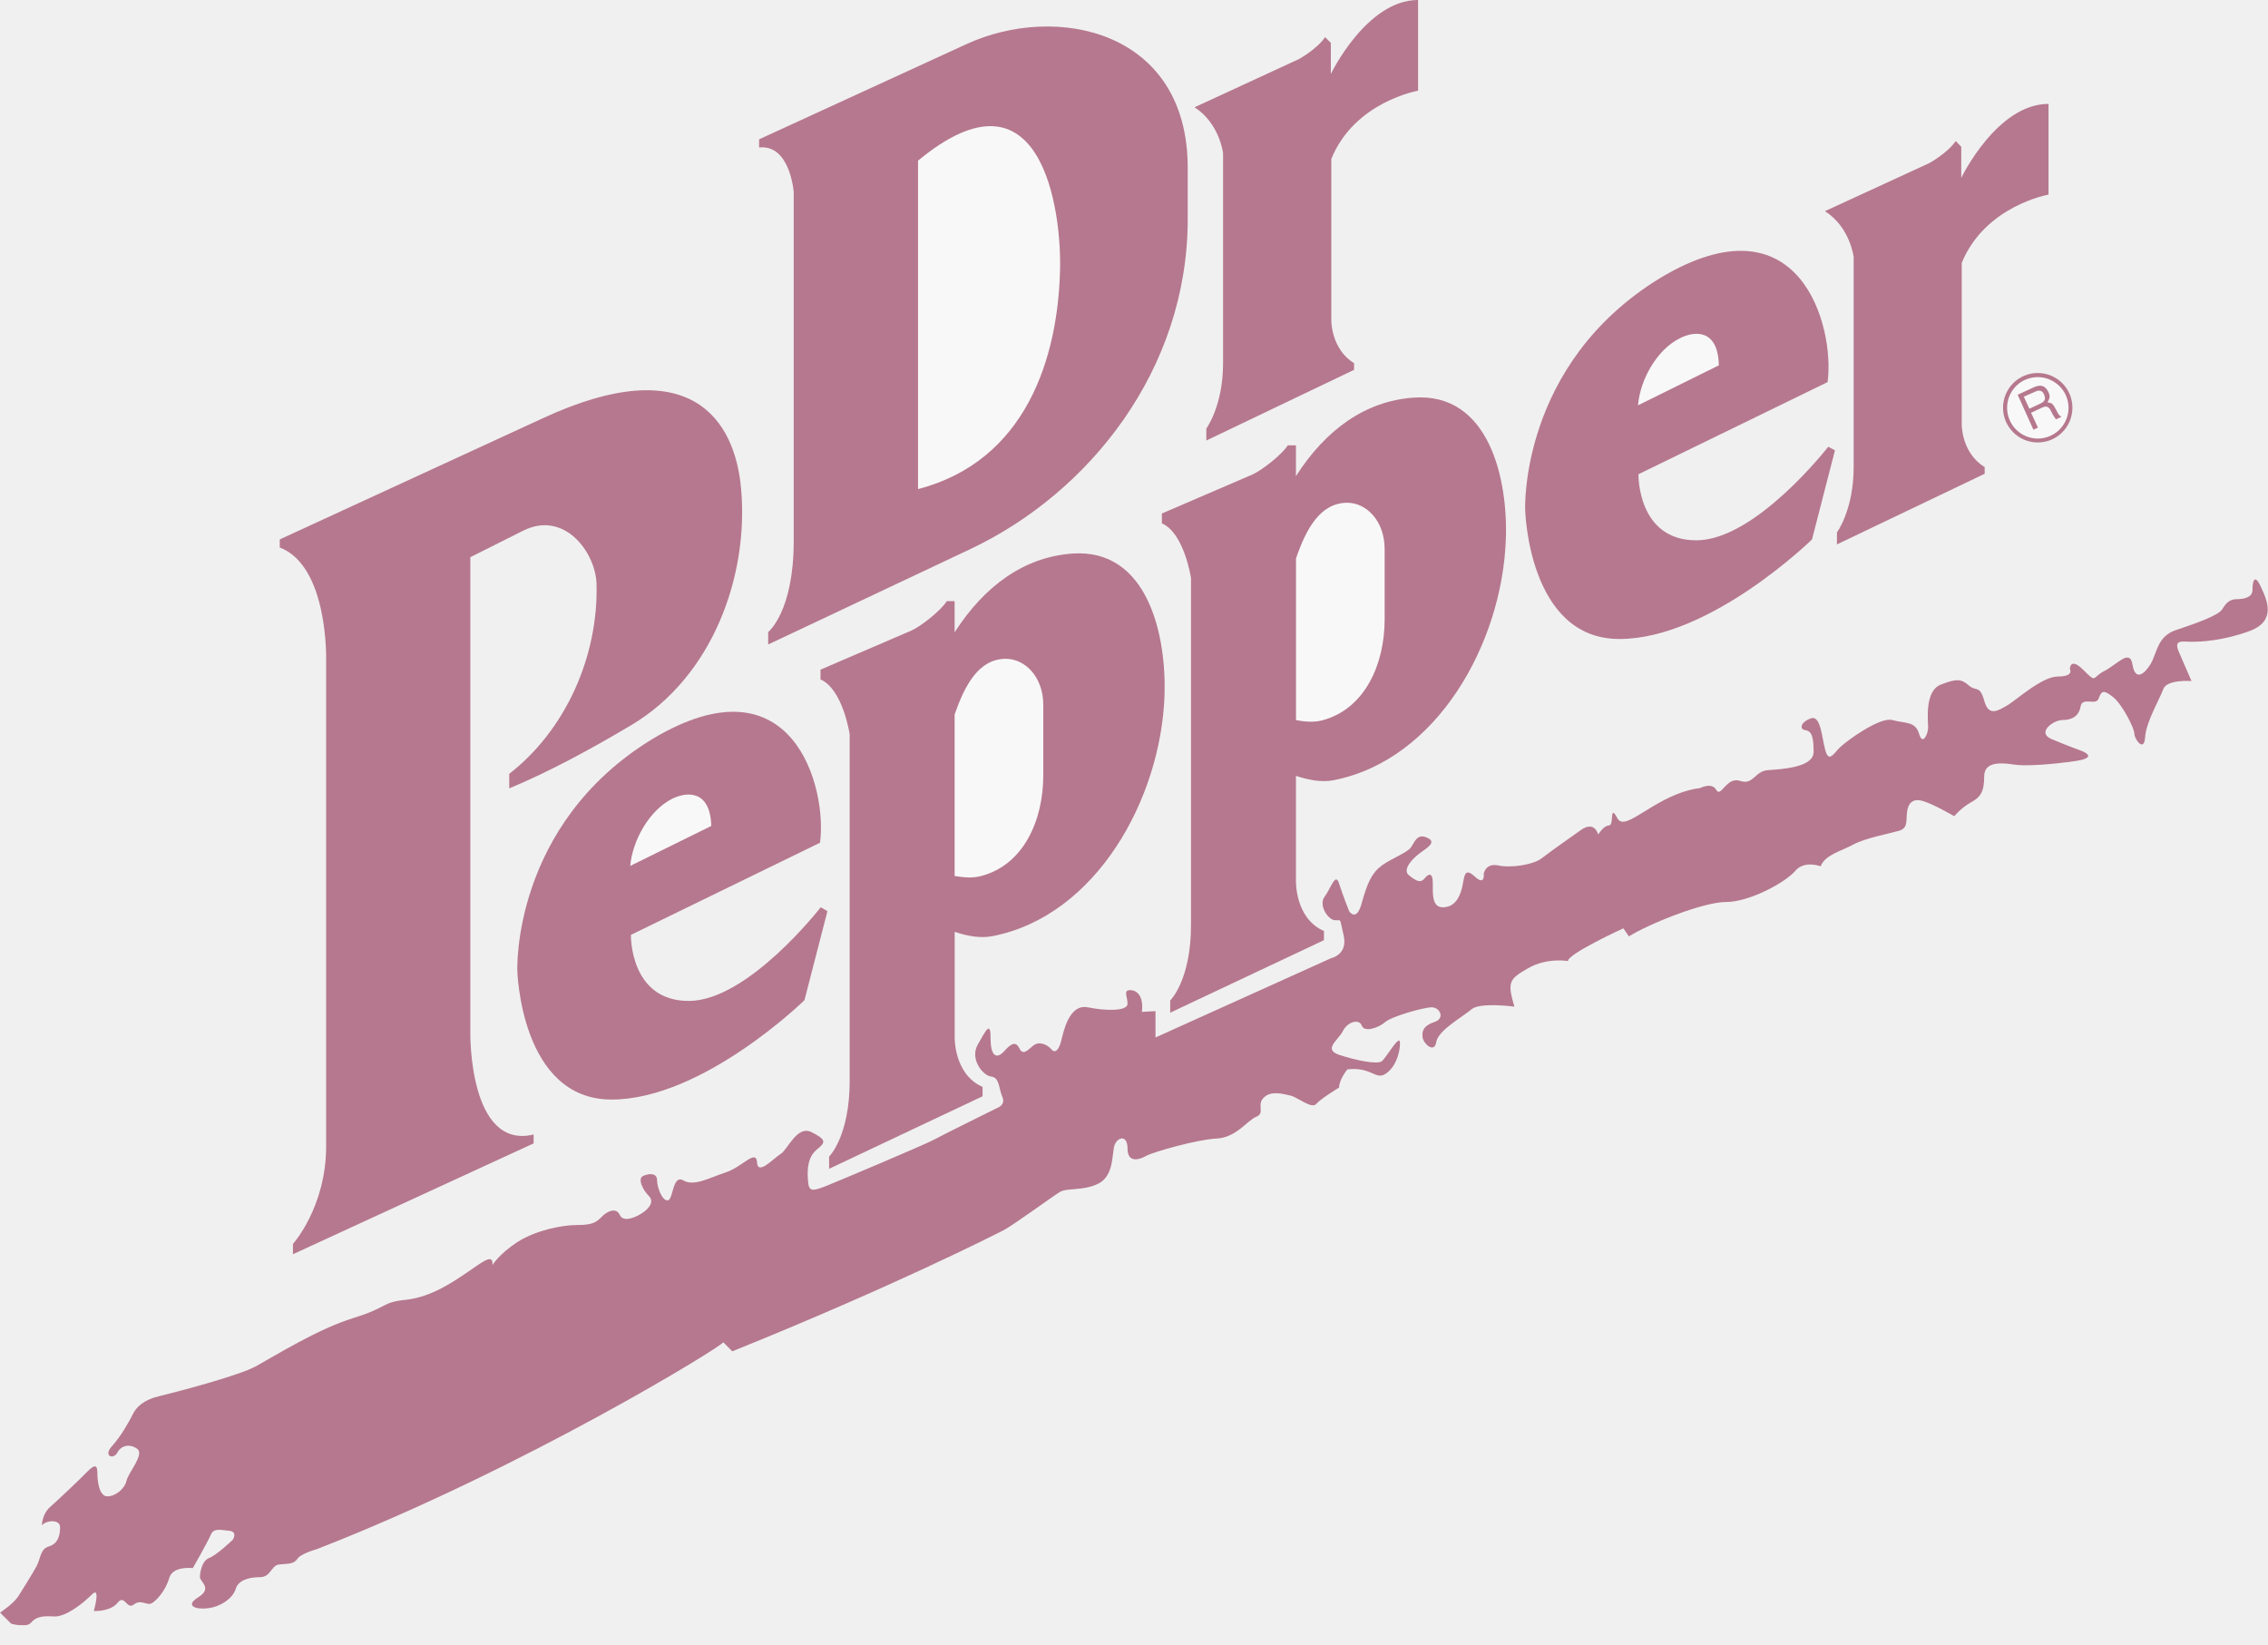
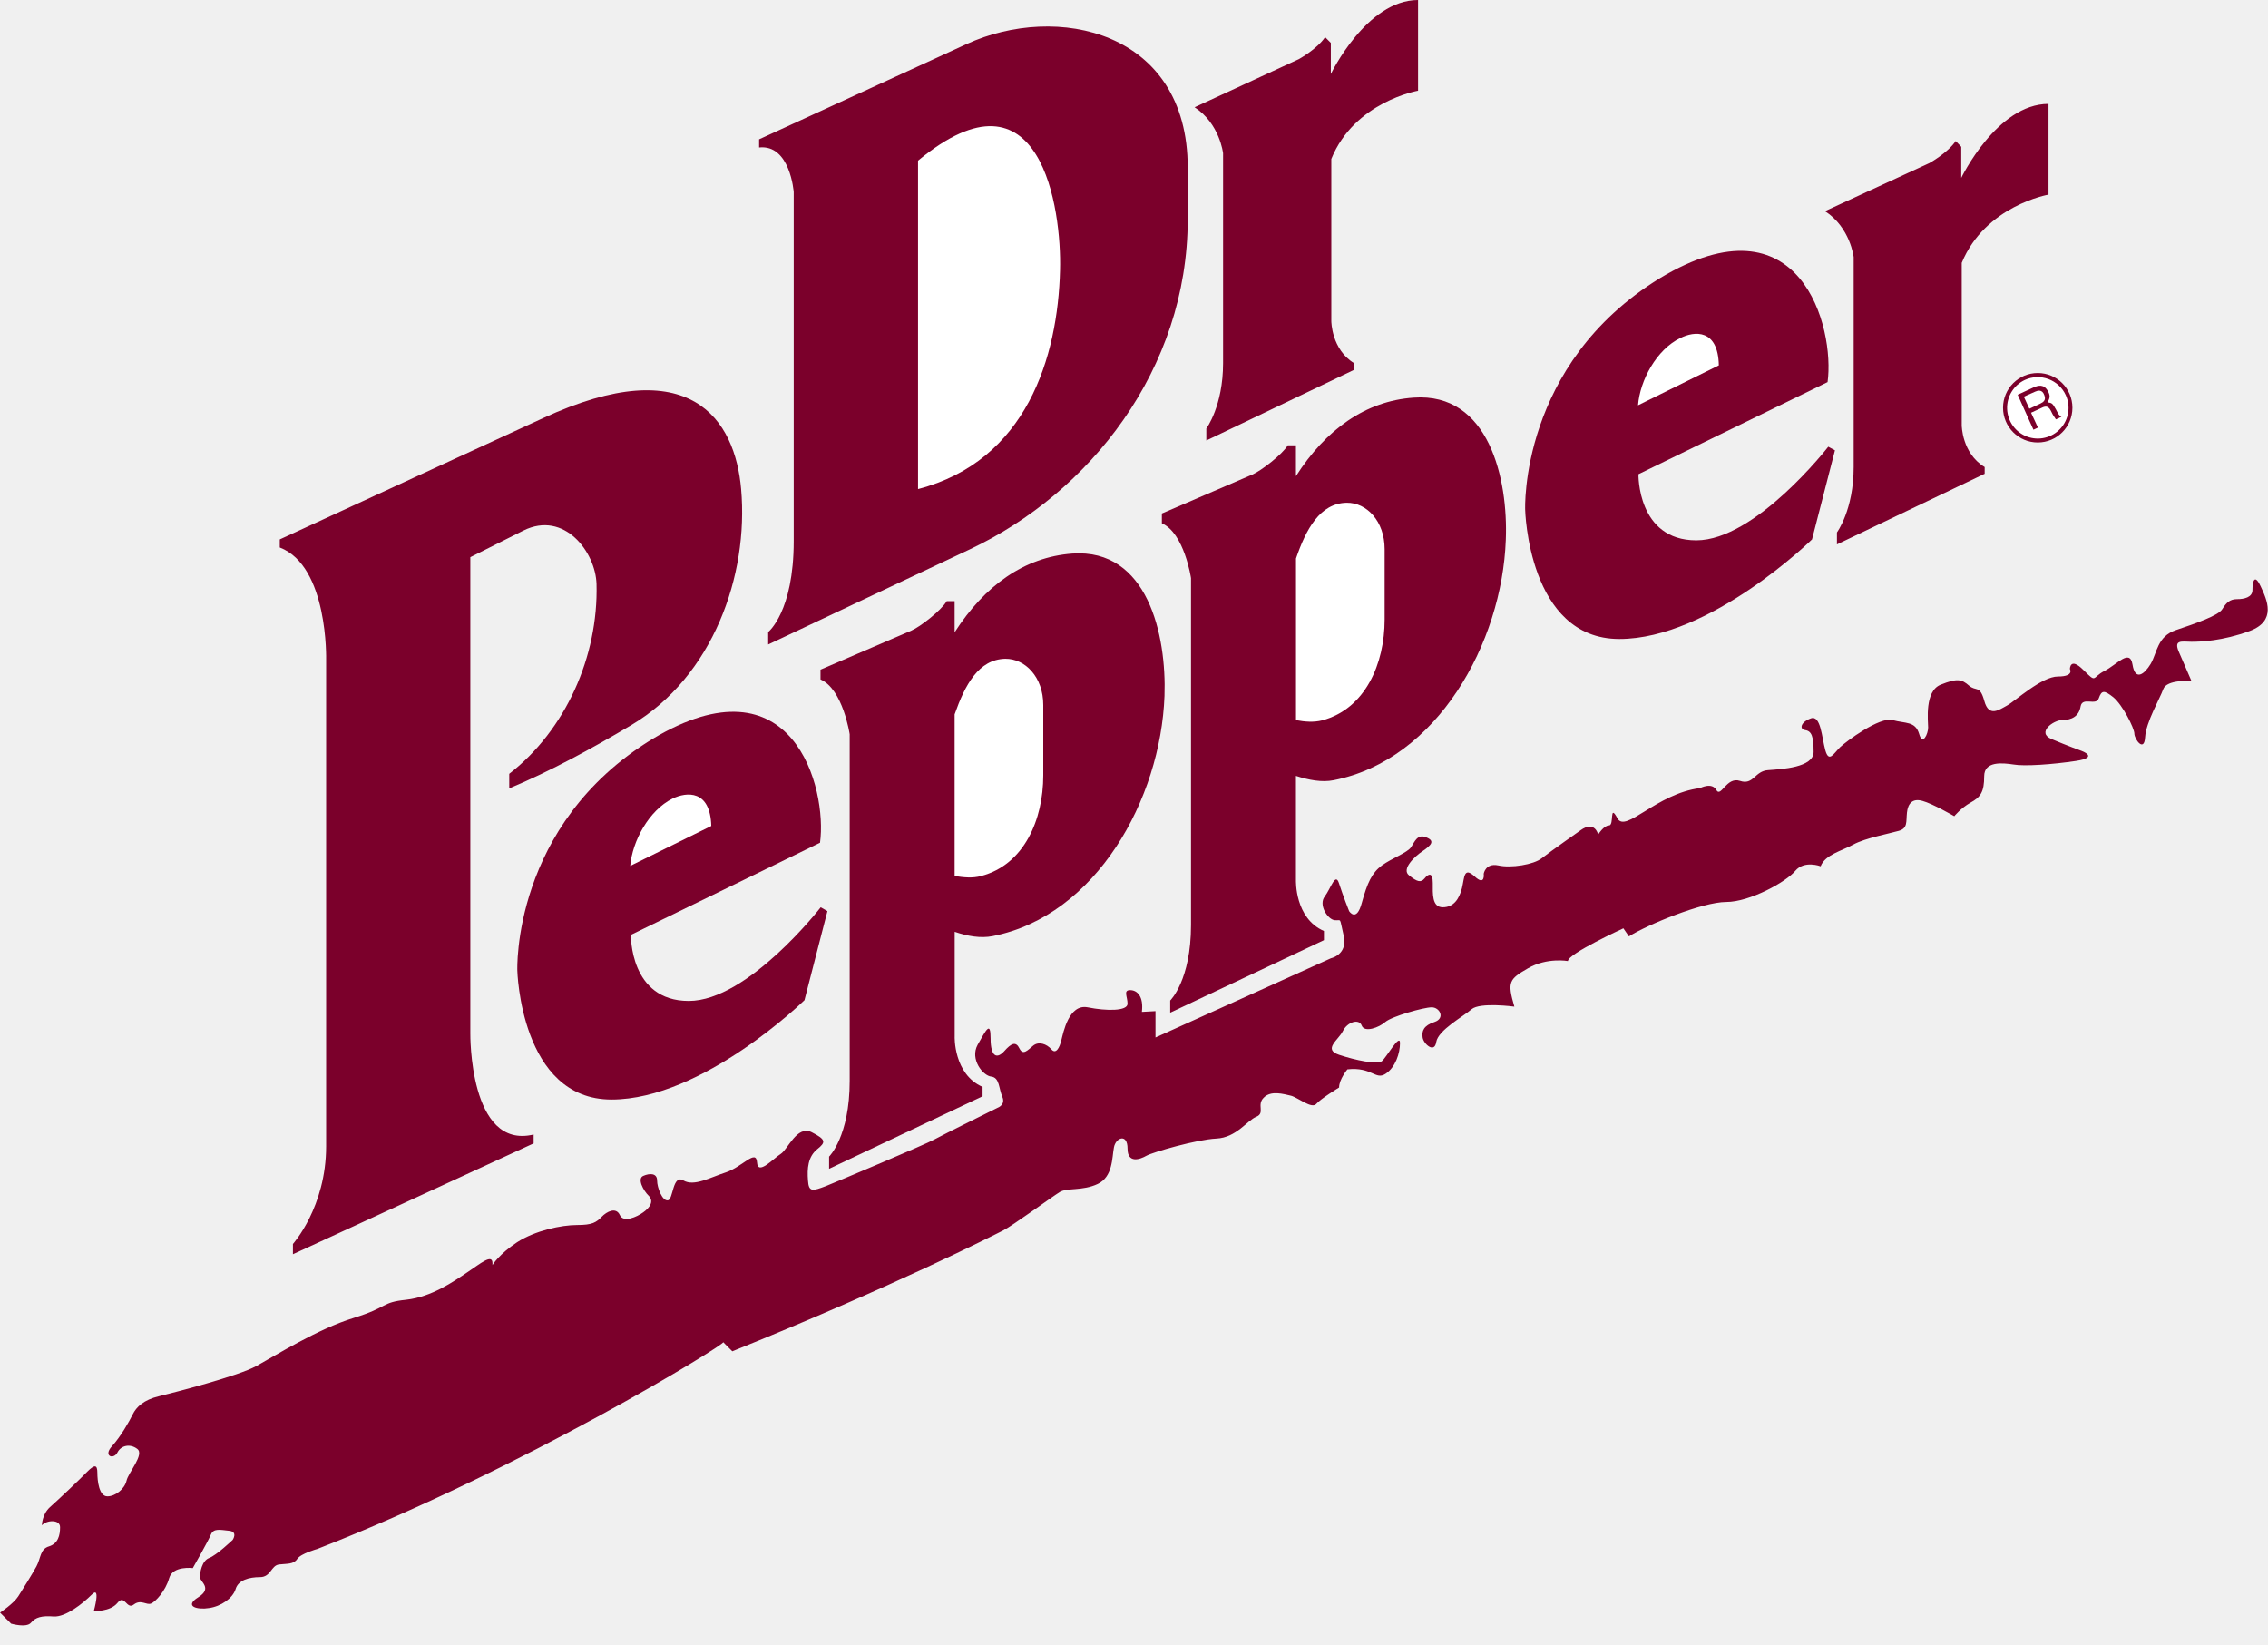
<svg xmlns="http://www.w3.org/2000/svg" width="80" height="58" viewBox="0 0 80 58" fill="none">
-   <g opacity="0.5" clip-path="url(#clip0)">
+   <g clip-path="url(#clip0)">
    <path d="M71.878 15.605C72.554 15.605 73.101 15.057 73.101 14.38C73.101 13.703 72.554 13.155 71.878 13.155C71.202 13.155 70.654 13.703 70.654 14.38C70.654 15.057 71.202 15.605 71.878 15.605Z" fill="#7B002B" />
-     <path d="M72.865 13.931C72.954 14.126 72.984 14.343 72.95 14.555C72.916 14.766 72.82 14.963 72.674 15.12C72.529 15.277 72.34 15.387 72.132 15.437C71.924 15.487 71.706 15.474 71.505 15.4C71.305 15.325 71.13 15.193 71.004 15.02C70.879 14.847 70.807 14.64 70.798 14.426C70.79 14.212 70.844 14 70.956 13.817C71.067 13.634 71.23 13.489 71.424 13.399C71.686 13.279 71.985 13.268 72.254 13.368C72.524 13.468 72.744 13.67 72.865 13.931Z" fill="white" />
+     <path d="M72.865 13.932C72.954 14.127 72.984 14.343 72.95 14.555C72.916 14.766 72.82 14.963 72.674 15.12C72.529 15.277 72.34 15.387 72.132 15.437C71.924 15.487 71.706 15.474 71.505 15.4C71.304 15.326 71.13 15.194 71.004 15.02C70.879 14.847 70.807 14.64 70.798 14.426C70.79 14.212 70.844 14 70.956 13.818C71.067 13.635 71.23 13.489 71.424 13.399C71.686 13.279 71.985 13.268 72.254 13.368C72.524 13.468 72.744 13.67 72.865 13.932Z" fill="white" />
    <path d="M46.7 32.835V33.158L41.277 35.715V35.286C41.277 35.286 42.011 34.577 42.011 32.618V20.39C42.011 20.39 41.775 18.802 40.983 18.457V18.11L44.178 16.735C44.49 16.6 45.231 16.026 45.425 15.705H45.712V16.793C46.765 15.147 48.167 14.142 49.861 14.024C52.525 13.828 53.2 16.902 53.115 19.039C52.981 22.686 50.695 26.799 47.044 27.516C46.623 27.6 46.158 27.509 45.712 27.364V31.045C45.714 31.047 45.662 32.381 46.7 32.835Z" fill="#7B002B" />
    <path d="M34.659 38.333V38.663L29.245 41.221V40.791C29.245 40.791 29.971 40.082 29.971 38.123V25.897C29.971 25.897 29.734 24.308 28.942 23.962V23.617L32.146 22.24C32.459 22.107 33.199 21.53 33.394 21.202H33.673V22.3C34.734 20.652 36.126 19.649 37.822 19.523C40.486 19.335 41.151 22.401 41.076 24.546C40.941 28.184 38.665 32.299 35.015 33.015C34.586 33.1 34.121 33.015 33.675 32.863V36.554C33.673 36.55 33.63 37.884 34.659 38.333ZM64.465 13.476L57.794 16.725C57.794 16.725 57.744 19.056 59.835 19.056C61.926 19.056 64.489 15.755 64.489 15.755L64.725 15.883L63.916 19.024C63.916 19.024 60.331 22.536 57.12 22.536C53.899 22.536 53.798 17.975 53.798 17.975C53.798 17.975 53.588 12.851 58.553 9.809C63.521 6.822 64.727 11.567 64.465 13.476Z" fill="#7B002B" />
    <path d="M28.925 29.721L22.254 32.971C22.254 32.971 22.204 35.301 24.295 35.301C26.386 35.301 28.949 31.998 28.949 31.998L29.186 32.134L28.376 35.275C28.376 35.275 24.791 38.779 21.57 38.779C18.359 38.779 18.248 34.23 18.248 34.23C18.248 34.23 18.046 29.096 23.011 26.064C27.981 23.084 29.186 27.812 28.925 29.721Z" fill="#7B002B" />
-     <path d="M18.823 40.012V40.325L10.333 44.234V43.872C10.333 43.872 11.504 42.572 11.504 40.427V23.277C11.504 23.277 11.589 19.968 9.869 19.309V19.024L19.144 14.752C24.362 12.335 25.931 14.81 26.142 17.249C26.412 20.298 25.148 23.859 22.264 25.576C20.857 26.411 19.421 27.195 17.963 27.805V27.291C19.946 25.754 21.109 23.154 21.042 20.596C21.008 19.472 19.905 17.996 18.462 18.712L16.59 19.651V36.444C16.59 36.442 16.537 40.562 18.823 40.012ZM70.006 16.472V16.709L64.795 19.2V18.778C64.795 18.778 65.385 17.984 65.385 16.472V9.068C65.385 9.068 65.267 8.021 64.373 7.447L68.057 5.751C68.057 5.751 68.698 5.396 68.985 4.974L69.18 5.177V6.274C69.18 6.274 70.435 3.664 72.258 3.664V6.864C72.258 6.864 70.025 7.252 69.197 9.271V14.995C69.197 14.995 69.197 15.984 70.006 16.472ZM47.762 12.808V13.044L42.551 15.536V15.114C42.551 15.114 43.142 14.32 43.142 12.808V5.404C43.142 5.404 43.023 4.357 42.137 3.783L45.813 2.086C45.813 2.086 46.454 1.734 46.741 1.31L46.943 1.512V2.61C46.943 2.61 48.199 0 50.02 0V3.199C50.02 3.199 47.777 3.587 46.96 5.606V11.331C46.962 11.331 46.962 12.318 47.762 12.808ZM34.22 19.369L27.096 22.73V22.291C27.096 22.291 27.997 21.581 27.997 19.082V6.772C27.997 6.772 27.872 5.083 26.776 5.201V4.914L34.095 1.554C37.258 0.101 41.895 1.064 41.895 5.918V7.725C41.894 13.044 38.419 17.386 34.22 19.369ZM11.193 54.629C11.193 54.629 10.611 54.788 10.485 54.981C10.358 55.176 10.131 55.143 9.844 55.176C9.558 55.212 9.558 55.623 9.17 55.623C8.789 55.623 8.401 55.726 8.31 56.047C8.208 56.368 7.796 56.655 7.373 56.713C6.96 56.781 6.479 56.655 6.994 56.332C7.509 56.01 7.052 55.784 7.052 55.623C7.052 55.464 7.12 55.049 7.373 54.949C7.635 54.856 8.208 54.308 8.208 54.308C8.208 54.308 8.403 54.021 8.083 53.987C7.762 53.953 7.536 53.895 7.442 54.114C7.35 54.342 6.801 55.304 6.801 55.304C6.801 55.304 6.093 55.212 5.967 55.659C5.842 56.105 5.486 56.494 5.327 56.554C5.167 56.621 4.972 56.394 4.719 56.589C4.466 56.785 4.399 56.208 4.146 56.529C3.884 56.85 3.31 56.816 3.31 56.816C3.31 56.816 3.563 55.914 3.243 56.233C2.922 56.554 2.315 57.036 1.894 57.01C1.48 56.976 1.253 57.036 1.094 57.229C0.934 57.422 0.393 57.263 0.393 57.263L0.003 56.874C0.003 56.874 0.483 56.554 0.644 56.3C0.805 56.047 1.125 55.533 1.285 55.246C1.444 54.951 1.41 54.63 1.731 54.537C2.051 54.435 2.119 54.148 2.119 53.861C2.119 53.576 1.639 53.608 1.478 53.794C1.478 53.794 1.478 53.413 1.764 53.152C2.051 52.899 2.827 52.165 3.08 51.902C3.333 51.649 3.434 51.649 3.434 51.938C3.434 52.223 3.492 52.773 3.788 52.773C4.075 52.773 4.395 52.51 4.463 52.223C4.523 51.938 5.104 51.296 4.843 51.101C4.59 50.906 4.27 50.974 4.142 51.227C4.007 51.488 3.629 51.36 3.947 51.007C4.268 50.653 4.555 50.137 4.682 49.883C4.807 49.621 5.07 49.369 5.609 49.242C6.158 49.107 8.401 48.532 9.042 48.178C9.683 47.825 11.225 46.861 12.473 46.482C13.721 46.093 13.434 45.932 14.328 45.84C15.229 45.739 15.998 45.198 16.477 44.876C16.957 44.555 17.371 44.202 17.371 44.555V44.615C17.371 44.615 17.6 44.234 18.239 43.812C18.88 43.397 19.807 43.204 20.354 43.204C20.901 43.204 21.029 43.11 21.222 42.917C21.407 42.722 21.73 42.564 21.863 42.851C21.988 43.136 22.47 42.917 22.689 42.757C22.918 42.596 23.077 42.369 22.884 42.174C22.689 41.988 22.47 41.566 22.689 41.472C22.918 41.371 23.178 41.371 23.178 41.633C23.178 41.887 23.366 42.369 23.558 42.333C23.753 42.309 23.718 41.406 24.106 41.633C24.486 41.853 25.033 41.532 25.607 41.346C26.189 41.151 26.669 40.511 26.703 40.993C26.727 41.474 27.276 40.858 27.538 40.697C27.791 40.538 28.112 39.676 28.625 39.928C29.139 40.19 29.139 40.282 28.82 40.536C28.5 40.798 28.466 41.211 28.5 41.633C28.526 42.048 28.659 42.012 29.14 41.828C29.622 41.633 32.665 40.352 32.952 40.19C33.239 40.031 35.195 39.066 35.195 39.066C35.195 39.066 35.481 38.965 35.354 38.678C35.228 38.391 35.262 38.005 34.966 37.969C34.679 37.943 34.2 37.361 34.486 36.845C34.781 36.331 34.942 35.984 34.942 36.626C34.942 37.269 35.161 37.361 35.421 37.074C35.674 36.787 35.836 36.719 35.961 36.98C36.087 37.233 36.248 37.038 36.443 36.879C36.638 36.717 36.922 36.819 37.084 37.005C37.243 37.2 37.378 36.946 37.438 36.684C37.505 36.428 37.698 35.398 38.365 35.526C39.04 35.661 39.772 35.661 39.772 35.4C39.772 35.147 39.611 34.92 39.864 34.92C40.117 34.92 40.344 35.147 40.278 35.687L40.758 35.661V36.59L46.947 33.796C46.947 33.796 47.554 33.67 47.395 32.993C47.236 32.316 47.335 32.479 47.075 32.453C46.822 32.419 46.501 31.905 46.728 31.618C46.947 31.323 47.108 30.747 47.234 31.162C47.369 31.584 47.588 32.134 47.588 32.134C47.588 32.134 47.85 32.548 48.036 31.839C48.231 31.137 48.388 30.785 48.744 30.522C49.096 30.268 49.638 30.075 49.773 29.88C49.898 29.692 49.992 29.398 50.312 29.533C50.633 29.659 50.472 29.818 50.187 30.013C49.9 30.201 49.419 30.657 49.705 30.875C49.992 31.104 50.119 31.137 50.252 30.978C50.38 30.816 50.539 30.749 50.539 31.137C50.539 31.518 50.505 31.998 50.893 31.998C51.272 31.998 51.467 31.713 51.568 31.325C51.66 30.944 51.628 30.556 52.016 30.91C52.394 31.263 52.336 30.816 52.336 30.816C52.336 30.816 52.394 30.428 52.85 30.522C53.295 30.623 54.097 30.496 54.384 30.268C54.671 30.04 55.767 29.272 55.767 29.272C55.767 29.272 56.215 28.918 56.374 29.432C56.374 29.432 56.569 29.111 56.755 29.111C56.949 29.111 56.755 28.31 57.051 28.858C57.337 29.398 58.424 27.987 59.968 27.794C59.968 27.794 60.382 27.574 60.541 27.861C60.701 28.148 60.896 27.381 61.375 27.54C61.855 27.702 61.891 27.188 62.37 27.161C62.852 27.126 63.972 27.068 63.972 26.52C63.972 25.979 63.905 25.784 63.676 25.75C63.457 25.717 63.517 25.465 63.871 25.338C64.225 25.203 64.259 26.004 64.385 26.46C64.512 26.908 64.671 26.587 64.9 26.358C65.127 26.139 66.307 25.27 66.755 25.396C67.21 25.521 67.555 25.43 67.692 25.876C67.817 26.325 68.012 25.876 68.012 25.659C68.012 25.43 67.877 24.373 68.458 24.146C69.032 23.917 69.193 23.951 69.453 24.18C69.706 24.399 69.834 24.146 69.993 24.72C70.152 25.304 70.506 25.041 70.795 24.882C71.089 24.72 72.016 23.859 72.59 23.859C73.173 23.859 73.011 23.596 73.011 23.596C73.011 23.596 73.011 23.15 73.491 23.632C73.973 24.112 73.778 23.895 74.226 23.666C74.674 23.439 75.127 22.863 75.221 23.439C75.312 24.022 75.635 23.791 75.862 23.413C76.09 23.024 76.09 22.441 76.755 22.221C77.43 21.994 78.266 21.707 78.391 21.478C78.526 21.259 78.653 21.131 78.905 21.131C79.167 21.131 79.452 21.063 79.452 20.81C79.452 20.547 79.512 20.193 79.738 20.675C79.965 21.157 80.312 21.898 79.351 22.255C78.389 22.608 77.621 22.634 77.301 22.634C76.98 22.634 76.66 22.54 76.855 22.988L77.301 24.019C77.301 24.019 76.433 23.951 76.306 24.304C76.178 24.658 75.698 25.461 75.665 26.002C75.631 26.55 75.286 26.067 75.286 25.874C75.286 25.681 74.865 24.854 74.544 24.591C74.224 24.337 74.132 24.337 74.031 24.625C73.939 24.912 73.457 24.557 73.39 24.912C73.332 25.266 73.07 25.394 72.749 25.394C72.429 25.394 71.822 25.84 72.369 26.067C72.909 26.296 73.422 26.482 73.422 26.482C73.422 26.482 74.063 26.711 73.227 26.837C72.391 26.962 71.406 27.032 71.018 26.962C70.63 26.904 69.989 26.837 69.989 27.377C69.989 27.925 69.864 28.113 69.507 28.306C69.163 28.501 68.934 28.786 68.934 28.786C68.934 28.786 68.166 28.34 67.812 28.246C67.458 28.145 67.298 28.34 67.265 28.66C67.231 28.981 67.298 29.21 66.978 29.302C66.657 29.396 65.788 29.557 65.376 29.784C64.962 30.012 64.381 30.139 64.22 30.552C64.22 30.552 63.646 30.332 63.326 30.713C63.005 31.102 61.724 31.811 60.89 31.811C60.056 31.811 58.1 32.614 57.457 33.025L57.262 32.74C57.262 32.74 55.306 33.635 55.306 33.895C55.306 33.895 54.572 33.76 53.899 34.149C53.224 34.537 53.164 34.631 53.417 35.502C53.417 35.502 52.205 35.34 51.909 35.593C51.622 35.847 50.728 36.329 50.661 36.751C50.601 37.164 50.213 36.817 50.181 36.59C50.146 36.363 50.215 36.168 50.603 36.042C50.983 35.914 50.788 35.526 50.502 35.526C50.215 35.526 49.093 35.847 48.866 36.042C48.647 36.237 48.131 36.43 48.032 36.169C47.938 35.914 47.524 36.042 47.367 36.365C47.206 36.685 46.659 37.006 47.232 37.2C47.815 37.395 48.581 37.552 48.742 37.427C48.901 37.301 49.383 36.43 49.383 36.785C49.383 37.14 49.224 37.646 48.87 37.873C48.516 38.102 48.388 37.62 47.528 37.714C47.528 37.714 47.234 38.066 47.234 38.355C47.234 38.355 46.593 38.744 46.432 38.93C46.273 39.125 45.791 38.712 45.538 38.644C45.276 38.584 44.83 38.449 44.577 38.712C44.314 38.965 44.637 39.252 44.314 39.386C43.994 39.511 43.614 40.121 42.907 40.155C42.206 40.189 40.664 40.635 40.438 40.761C40.218 40.888 39.772 41.048 39.772 40.508C39.772 39.96 39.351 40.119 39.291 40.474C39.223 40.827 39.257 41.504 38.717 41.757C38.178 42.01 37.629 41.883 37.376 42.044C37.115 42.204 35.706 43.234 35.386 43.395C35.065 43.556 31.541 45.354 25.831 47.658L25.511 47.337C25.569 47.425 18.462 51.799 11.193 54.629Z" fill="#7B002B" />
-     <path d="M33.673 25.195V30.895C33.984 30.944 34.304 30.98 34.608 30.895C36.126 30.497 36.8 28.903 36.8 27.347V24.865C36.8 23.876 36.16 23.227 35.461 23.234C34.514 23.253 34.035 24.165 33.673 25.195ZM25.089 29.13L22.23 30.539C22.307 29.661 22.887 28.58 23.721 28.165C24.22 27.923 25.054 27.846 25.089 29.13ZM32.382 17.249V5.666C36.74 2.06 37.449 7.415 37.391 9.526C37.316 12.598 36.21 16.253 32.382 17.249ZM60.629 12.885L57.779 14.294C57.847 13.416 58.43 12.327 59.271 11.922C59.769 11.669 60.603 11.594 60.629 12.885ZM45.714 19.697V25.398C46.027 25.456 46.338 25.482 46.642 25.405C48.159 25 48.841 23.405 48.841 21.85V19.369C48.841 18.373 48.2 17.722 47.502 17.731C46.557 17.748 46.066 18.667 45.714 19.697Z" fill="white" />
+     <path d="M18.823 40.012V40.325L10.333 44.234V43.872C10.333 43.872 11.504 42.572 11.504 40.427V23.277C11.504 23.277 11.589 19.968 9.869 19.309V19.024L19.144 14.752C24.362 12.335 25.931 14.81 26.142 17.249C26.412 20.298 25.148 23.859 22.264 25.576C20.857 26.411 19.421 27.195 17.963 27.805V27.291C19.946 25.754 21.11 23.154 21.042 20.596C21.008 19.472 19.905 17.996 18.462 18.712L16.59 19.651V36.444C16.59 36.442 16.537 40.562 18.823 40.012ZM70.006 16.472V16.709L64.795 19.2V18.778C64.795 18.778 65.385 17.984 65.385 16.472V9.068C65.385 9.068 65.267 8.021 64.373 7.447L68.057 5.751C68.057 5.751 68.698 5.396 68.985 4.974L69.18 5.177V6.274C69.18 6.274 70.435 3.664 72.258 3.664V6.864C72.258 6.864 70.025 7.252 69.197 9.271V14.995C69.197 14.995 69.197 15.984 70.006 16.472ZM47.762 12.808V13.044L42.551 15.536V15.114C42.551 15.114 43.142 14.32 43.142 12.808V5.404C43.142 5.404 43.023 4.357 42.137 3.783L45.813 2.086C45.813 2.086 46.454 1.734 46.741 1.31L46.943 1.512V2.61C46.943 2.61 48.199 0 50.02 0V3.199C50.02 3.199 47.777 3.587 46.96 5.606V11.331C46.962 11.331 46.962 12.318 47.762 12.808ZM34.22 19.369L27.096 22.73V22.291C27.096 22.291 27.997 21.581 27.997 19.082V6.772C27.997 6.772 27.872 5.083 26.776 5.201V4.914L34.095 1.554C37.258 0.101 41.895 1.064 41.895 5.918V7.725C41.894 13.044 38.419 17.386 34.22 19.369ZM11.193 54.629C11.193 54.629 10.611 54.788 10.485 54.981C10.358 55.176 10.131 55.143 9.844 55.176C9.558 55.212 9.558 55.623 9.17 55.623C8.789 55.623 8.401 55.726 8.31 56.047C8.208 56.368 7.796 56.655 7.373 56.713C6.96 56.781 6.479 56.655 6.994 56.332C7.51 56.01 7.052 55.784 7.052 55.623C7.052 55.464 7.12 55.049 7.373 54.949C7.635 54.856 8.208 54.308 8.208 54.308C8.208 54.308 8.403 54.021 8.083 53.987C7.762 53.953 7.536 53.895 7.442 54.114C7.35 54.342 6.801 55.304 6.801 55.304C6.801 55.304 6.093 55.212 5.967 55.659C5.842 56.105 5.486 56.494 5.327 56.554C5.167 56.621 4.972 56.394 4.719 56.589C4.466 56.785 4.399 56.208 4.146 56.529C3.884 56.85 3.31 56.816 3.31 56.816C3.31 56.816 3.563 55.914 3.243 56.233C2.922 56.554 2.315 57.036 1.894 57.01C1.48 56.976 1.253 57.036 1.094 57.229C0.934 57.422 0.393 57.263 0.393 57.263L0.003 56.874C0.003 56.874 0.483 56.554 0.644 56.3C0.805 56.047 1.126 55.533 1.285 55.246C1.444 54.951 1.41 54.63 1.731 54.537C2.051 54.435 2.119 54.148 2.119 53.861C2.119 53.576 1.639 53.608 1.478 53.794C1.478 53.794 1.478 53.413 1.764 53.152C2.051 52.899 2.827 52.165 3.08 51.902C3.333 51.649 3.434 51.649 3.434 51.938C3.434 52.223 3.492 52.773 3.788 52.773C4.075 52.773 4.395 52.51 4.463 52.223C4.523 51.938 5.104 51.296 4.843 51.101C4.59 50.906 4.27 50.974 4.142 51.227C4.007 51.488 3.629 51.36 3.947 51.007C4.268 50.653 4.555 50.137 4.682 49.883C4.808 49.621 5.07 49.369 5.609 49.242C6.159 49.107 8.401 48.532 9.042 48.178C9.683 47.825 11.225 46.861 12.473 46.482C13.721 46.093 13.434 45.932 14.328 45.84C15.229 45.739 15.998 45.198 16.477 44.876C16.957 44.555 17.371 44.202 17.371 44.555V44.615C17.371 44.615 17.6 44.234 18.239 43.812C18.88 43.397 19.807 43.204 20.354 43.204C20.901 43.204 21.029 43.11 21.222 42.917C21.407 42.722 21.73 42.564 21.863 42.851C21.988 43.136 22.47 42.917 22.689 42.757C22.918 42.596 23.077 42.369 22.884 42.174C22.689 41.988 22.47 41.566 22.689 41.472C22.918 41.371 23.178 41.371 23.178 41.633C23.178 41.887 23.366 42.369 23.558 42.333C23.753 42.309 23.718 41.406 24.106 41.633C24.486 41.853 25.033 41.532 25.607 41.346C26.189 41.151 26.669 40.511 26.703 40.993C26.727 41.474 27.276 40.858 27.538 40.697C27.791 40.538 28.112 39.676 28.625 39.928C29.139 40.19 29.139 40.282 28.82 40.536C28.5 40.798 28.466 41.211 28.5 41.633C28.526 42.048 28.659 42.012 29.14 41.828C29.622 41.633 32.665 40.352 32.952 40.19C33.239 40.031 35.195 39.066 35.195 39.066C35.195 39.066 35.481 38.965 35.354 38.678C35.228 38.391 35.262 38.005 34.966 37.969C34.679 37.943 34.2 37.361 34.486 36.845C34.781 36.331 34.942 35.984 34.942 36.626C34.942 37.269 35.161 37.361 35.422 37.074C35.674 36.787 35.836 36.719 35.961 36.98C36.087 37.233 36.248 37.038 36.443 36.879C36.638 36.717 36.922 36.819 37.084 37.005C37.243 37.2 37.378 36.946 37.438 36.684C37.505 36.428 37.698 35.398 38.365 35.526C39.04 35.661 39.772 35.661 39.772 35.4C39.772 35.147 39.611 34.92 39.864 34.92C40.117 34.92 40.344 35.147 40.278 35.687L40.758 35.661V36.59L46.947 33.796C46.947 33.796 47.554 33.67 47.395 32.993C47.236 32.316 47.335 32.479 47.075 32.453C46.822 32.419 46.501 31.905 46.728 31.618C46.947 31.323 47.108 30.747 47.234 31.162C47.369 31.584 47.588 32.134 47.588 32.134C47.588 32.134 47.85 32.548 48.036 31.839C48.231 31.137 48.388 30.785 48.744 30.522C49.096 30.268 49.638 30.075 49.773 29.88C49.898 29.692 49.992 29.398 50.312 29.533C50.633 29.659 50.472 29.818 50.187 30.013C49.9 30.201 49.419 30.657 49.705 30.875C49.992 31.104 50.12 31.137 50.252 30.978C50.38 30.816 50.539 30.749 50.539 31.137C50.539 31.518 50.505 31.998 50.893 31.998C51.272 31.998 51.467 31.713 51.568 31.325C51.66 30.944 51.628 30.556 52.016 30.91C52.394 31.263 52.336 30.816 52.336 30.816C52.336 30.816 52.394 30.428 52.85 30.522C53.296 30.623 54.097 30.496 54.384 30.268C54.671 30.04 55.767 29.272 55.767 29.272C55.767 29.272 56.215 28.918 56.374 29.432C56.374 29.432 56.569 29.111 56.755 29.111C56.949 29.111 56.755 28.31 57.051 28.858C57.337 29.398 58.424 27.987 59.968 27.794C59.968 27.794 60.382 27.574 60.541 27.861C60.701 28.148 60.896 27.381 61.375 27.54C61.855 27.702 61.891 27.188 62.37 27.161C62.852 27.126 63.972 27.068 63.972 26.52C63.972 25.979 63.905 25.784 63.676 25.75C63.457 25.717 63.517 25.465 63.871 25.338C64.225 25.203 64.259 26.004 64.385 26.46C64.512 26.908 64.671 26.587 64.9 26.358C65.127 26.139 66.307 25.27 66.755 25.396C67.21 25.521 67.555 25.43 67.692 25.876C67.817 26.325 68.012 25.876 68.012 25.659C68.012 25.43 67.877 24.373 68.458 24.146C69.032 23.917 69.193 23.951 69.453 24.18C69.706 24.399 69.834 24.146 69.993 24.72C70.152 25.304 70.506 25.041 70.795 24.882C71.089 24.72 72.017 23.859 72.59 23.859C73.173 23.859 73.012 23.596 73.012 23.596C73.012 23.596 73.012 23.15 73.491 23.632C73.973 24.112 73.778 23.895 74.226 23.666C74.674 23.439 75.127 22.863 75.221 23.439C75.313 24.022 75.635 23.791 75.862 23.413C76.09 23.024 76.09 22.441 76.755 22.221C77.43 21.994 78.266 21.707 78.391 21.478C78.526 21.259 78.653 21.131 78.905 21.131C79.167 21.131 79.452 21.063 79.452 20.81C79.452 20.547 79.512 20.193 79.739 20.675C79.965 21.157 80.312 21.898 79.351 22.255C78.389 22.608 77.621 22.634 77.301 22.634C76.98 22.634 76.66 22.54 76.855 22.988L77.301 24.019C77.301 24.019 76.433 23.951 76.306 24.304C76.178 24.658 75.699 25.461 75.665 26.002C75.631 26.55 75.286 26.067 75.286 25.874C75.286 25.681 74.865 24.854 74.544 24.591C74.224 24.337 74.132 24.337 74.031 24.625C73.939 24.912 73.457 24.557 73.39 24.912C73.332 25.266 73.07 25.394 72.749 25.394C72.429 25.394 71.822 25.84 72.369 26.067C72.909 26.296 73.422 26.482 73.422 26.482C73.422 26.482 74.063 26.711 73.227 26.837C72.391 26.962 71.406 27.032 71.018 26.962C70.63 26.904 69.989 26.837 69.989 27.377C69.989 27.925 69.864 28.113 69.508 28.306C69.163 28.501 68.934 28.786 68.934 28.786C68.934 28.786 68.166 28.34 67.812 28.246C67.458 28.145 67.298 28.34 67.265 28.66C67.231 28.981 67.298 29.21 66.978 29.302C66.657 29.396 65.788 29.557 65.376 29.784C64.962 30.012 64.381 30.139 64.22 30.552C64.22 30.552 63.646 30.332 63.326 30.713C63.005 31.102 61.724 31.811 60.89 31.811C60.056 31.811 58.1 32.614 57.457 33.025L57.262 32.74C57.262 32.74 55.306 33.635 55.306 33.895C55.306 33.895 54.572 33.76 53.899 34.149C53.224 34.537 53.164 34.631 53.417 35.502C53.417 35.502 52.205 35.34 51.909 35.593C51.622 35.847 50.728 36.329 50.661 36.751C50.601 37.164 50.213 36.817 50.181 36.59C50.146 36.363 50.215 36.168 50.603 36.042C50.983 35.914 50.788 35.526 50.502 35.526C50.215 35.526 49.093 35.847 48.866 36.042C48.647 36.237 48.131 36.43 48.032 36.169C47.938 35.914 47.524 36.042 47.367 36.365C47.206 36.685 46.659 37.006 47.232 37.2C47.815 37.395 48.581 37.552 48.742 37.427C48.901 37.301 49.383 36.43 49.383 36.785C49.383 37.14 49.224 37.646 48.87 37.873C48.516 38.102 48.388 37.62 47.528 37.714C47.528 37.714 47.234 38.066 47.234 38.355C47.234 38.355 46.593 38.744 46.432 38.93C46.273 39.125 45.791 38.712 45.538 38.644C45.276 38.584 44.83 38.449 44.577 38.712C44.315 38.965 44.637 39.252 44.315 39.386C43.994 39.511 43.614 40.121 42.907 40.155C42.206 40.189 40.664 40.635 40.438 40.761C40.218 40.888 39.772 41.048 39.772 40.508C39.772 39.96 39.351 40.119 39.291 40.474C39.223 40.827 39.257 41.504 38.718 41.757C38.178 42.01 37.629 41.883 37.376 42.044C37.115 42.204 35.706 43.234 35.386 43.395C35.066 43.556 31.541 45.354 25.831 47.658L25.511 47.337C25.569 47.425 18.462 51.799 11.193 54.629Z" fill="#7B002B" />
+     <path d="M33.673 25.195V30.895C33.984 30.944 34.304 30.98 34.608 30.895C36.126 30.497 36.8 28.903 36.8 27.347V24.865C36.8 23.876 36.16 23.227 35.461 23.234C34.514 23.253 34.035 24.165 33.673 25.195ZM25.089 29.13L22.23 30.539C22.307 29.661 22.887 28.58 23.721 28.165C24.22 27.923 25.054 27.846 25.089 29.13ZM32.382 17.249V5.666C36.74 2.06 37.449 7.415 37.391 9.526C37.316 12.598 36.21 16.253 32.382 17.249ZM60.629 12.885L57.779 14.294C57.847 13.416 58.429 12.327 59.271 11.922C59.769 11.669 60.603 11.594 60.629 12.885ZM45.714 19.697V25.398C46.027 25.456 46.338 25.482 46.642 25.405C48.159 25 48.841 23.405 48.841 21.85V19.369C48.841 18.373 48.2 17.722 47.502 17.731C46.557 17.748 46.066 18.667 45.714 19.697Z" fill="white" />
    <path d="M71.726 15.155L71.885 15.08L71.642 14.556L72.046 14.37C72.299 14.252 72.333 14.513 72.425 14.648L72.519 14.791L72.714 14.699C72.594 14.624 72.603 14.59 72.519 14.438C72.401 14.236 72.391 14.209 72.223 14.192C72.307 14.04 72.324 13.965 72.247 13.813C72.105 13.536 71.902 13.584 71.717 13.669L71.17 13.922L71.726 15.155Z" fill="#7B002B" />
    <path d="M71.786 13.813C71.878 13.772 72.039 13.72 72.114 13.947C72.174 14.108 72.08 14.183 71.97 14.234L71.582 14.414L71.387 13.99L71.786 13.813Z" fill="white" />
  </g>
  <defs>
    <clipPath id="clip0">
      <rect width="80" height="57.325" fill="white" />
    </clipPath>
  </defs>
</svg>
